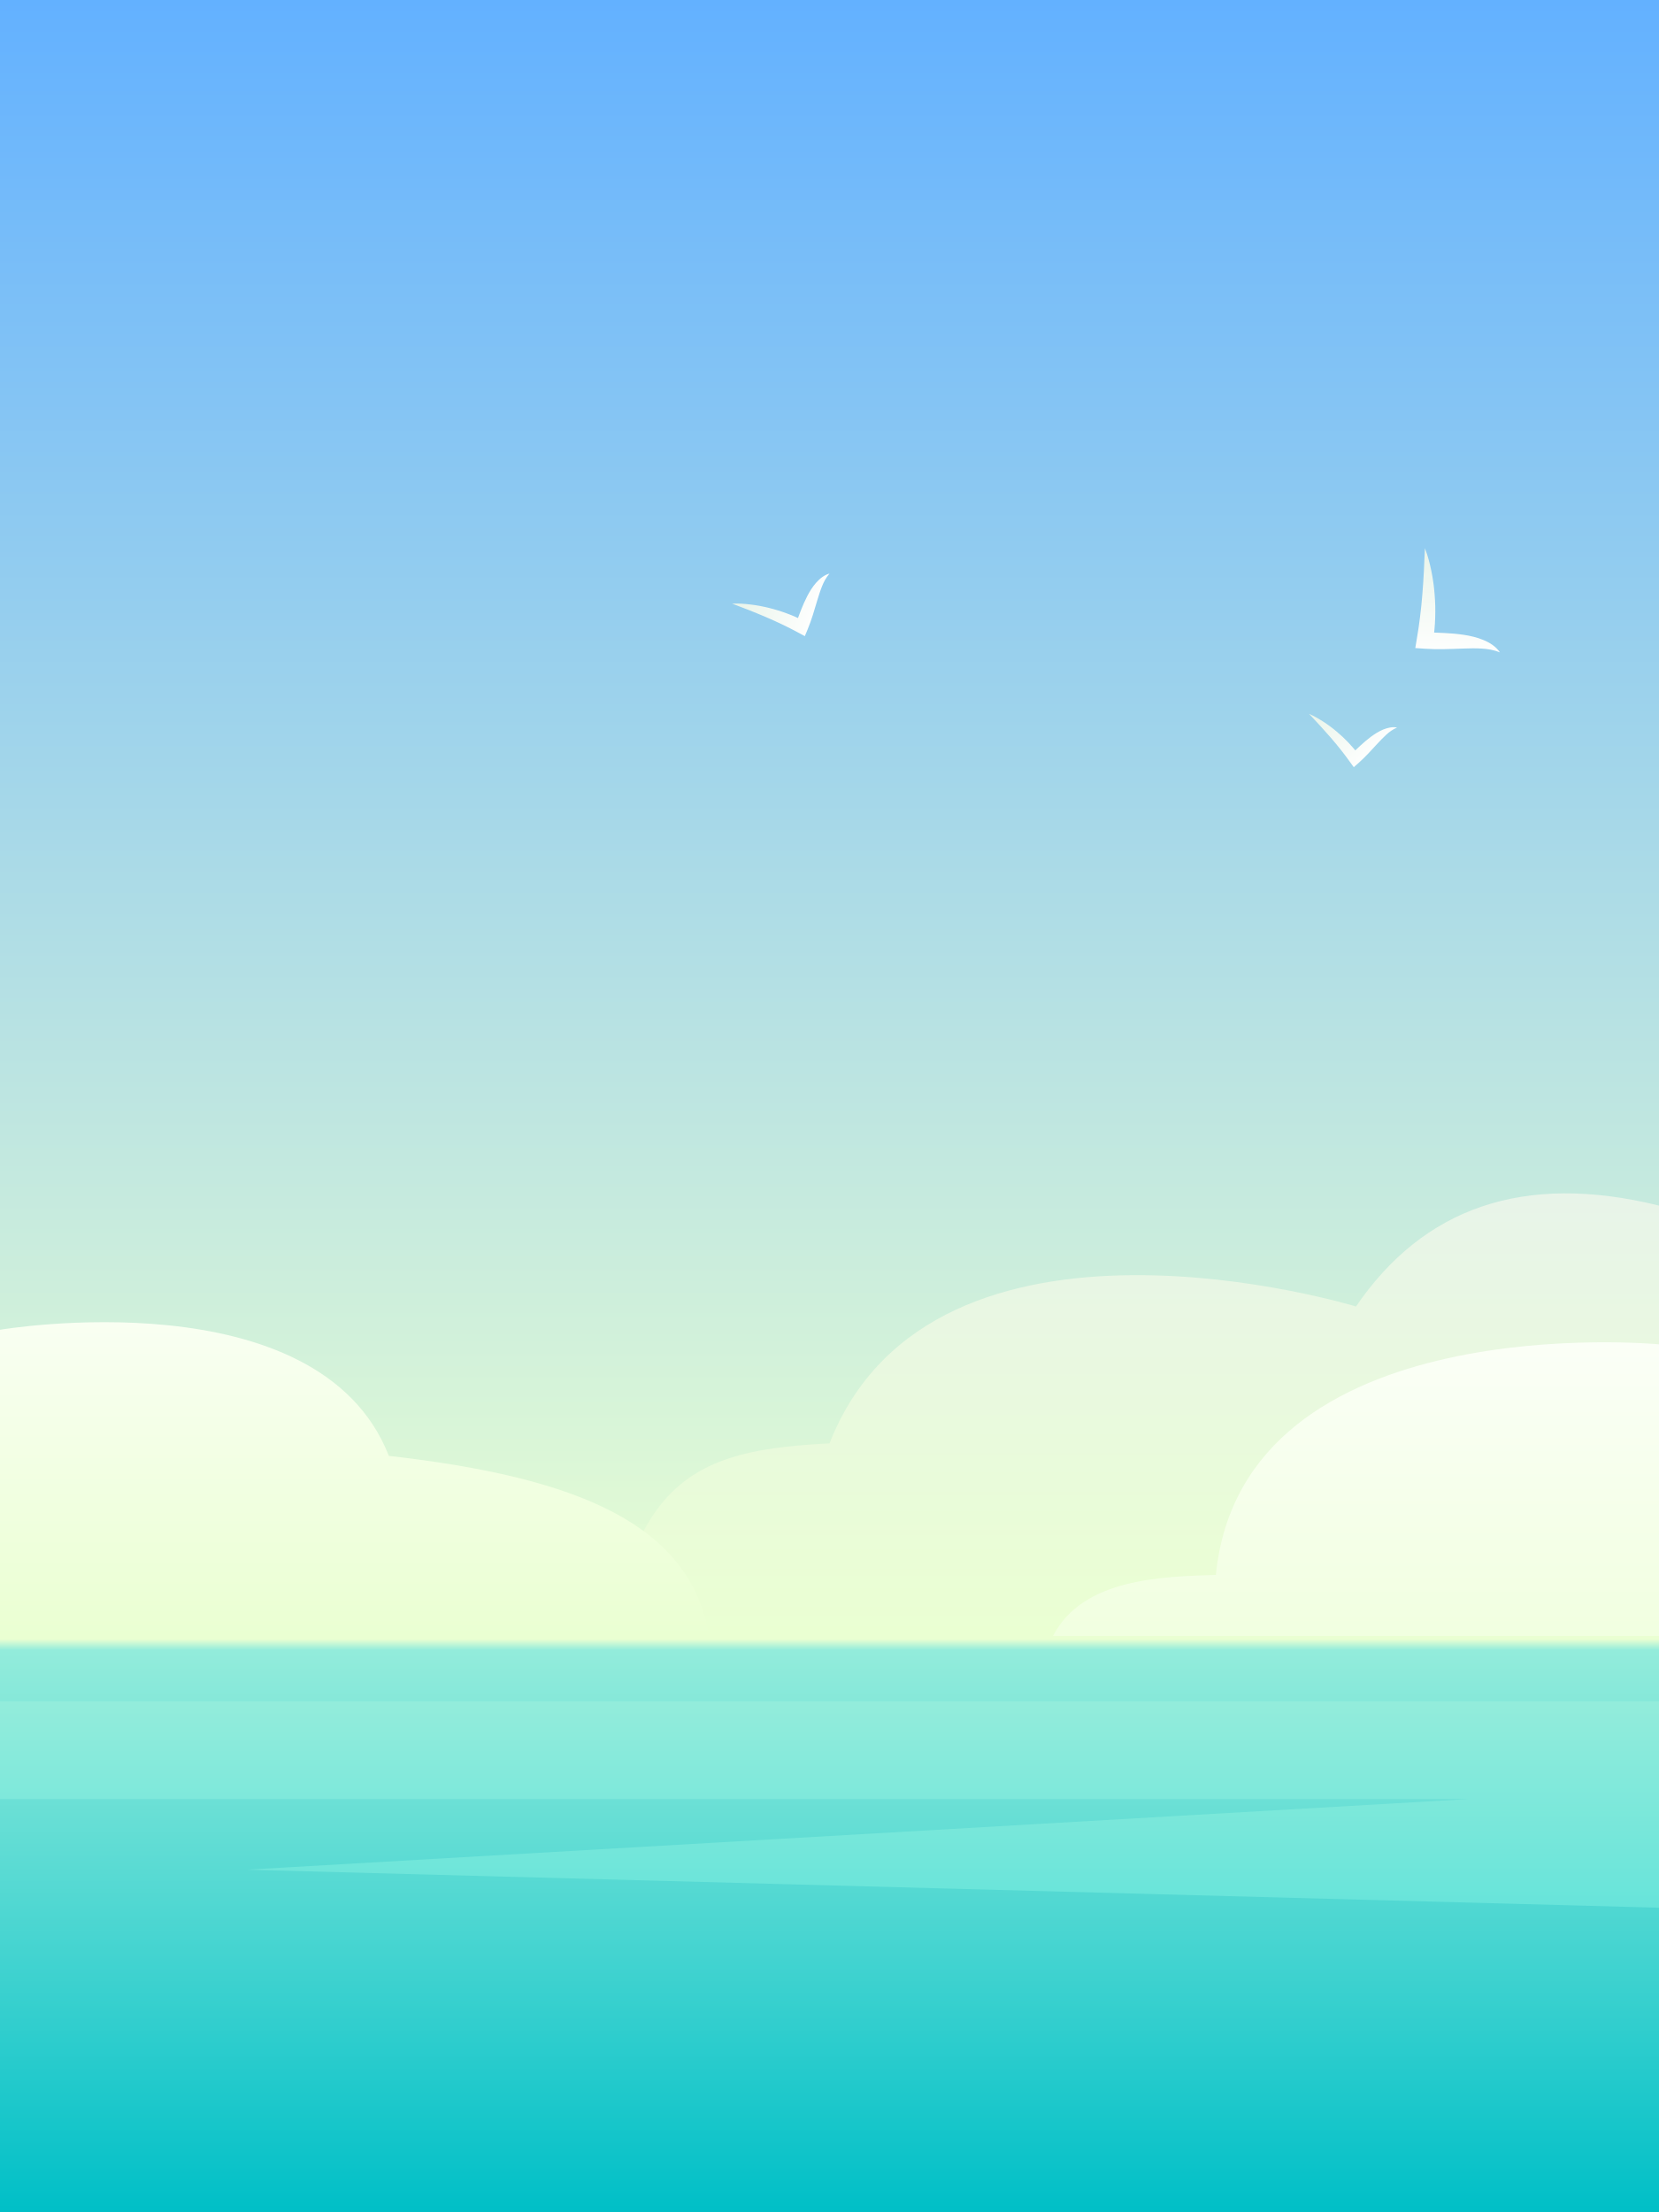
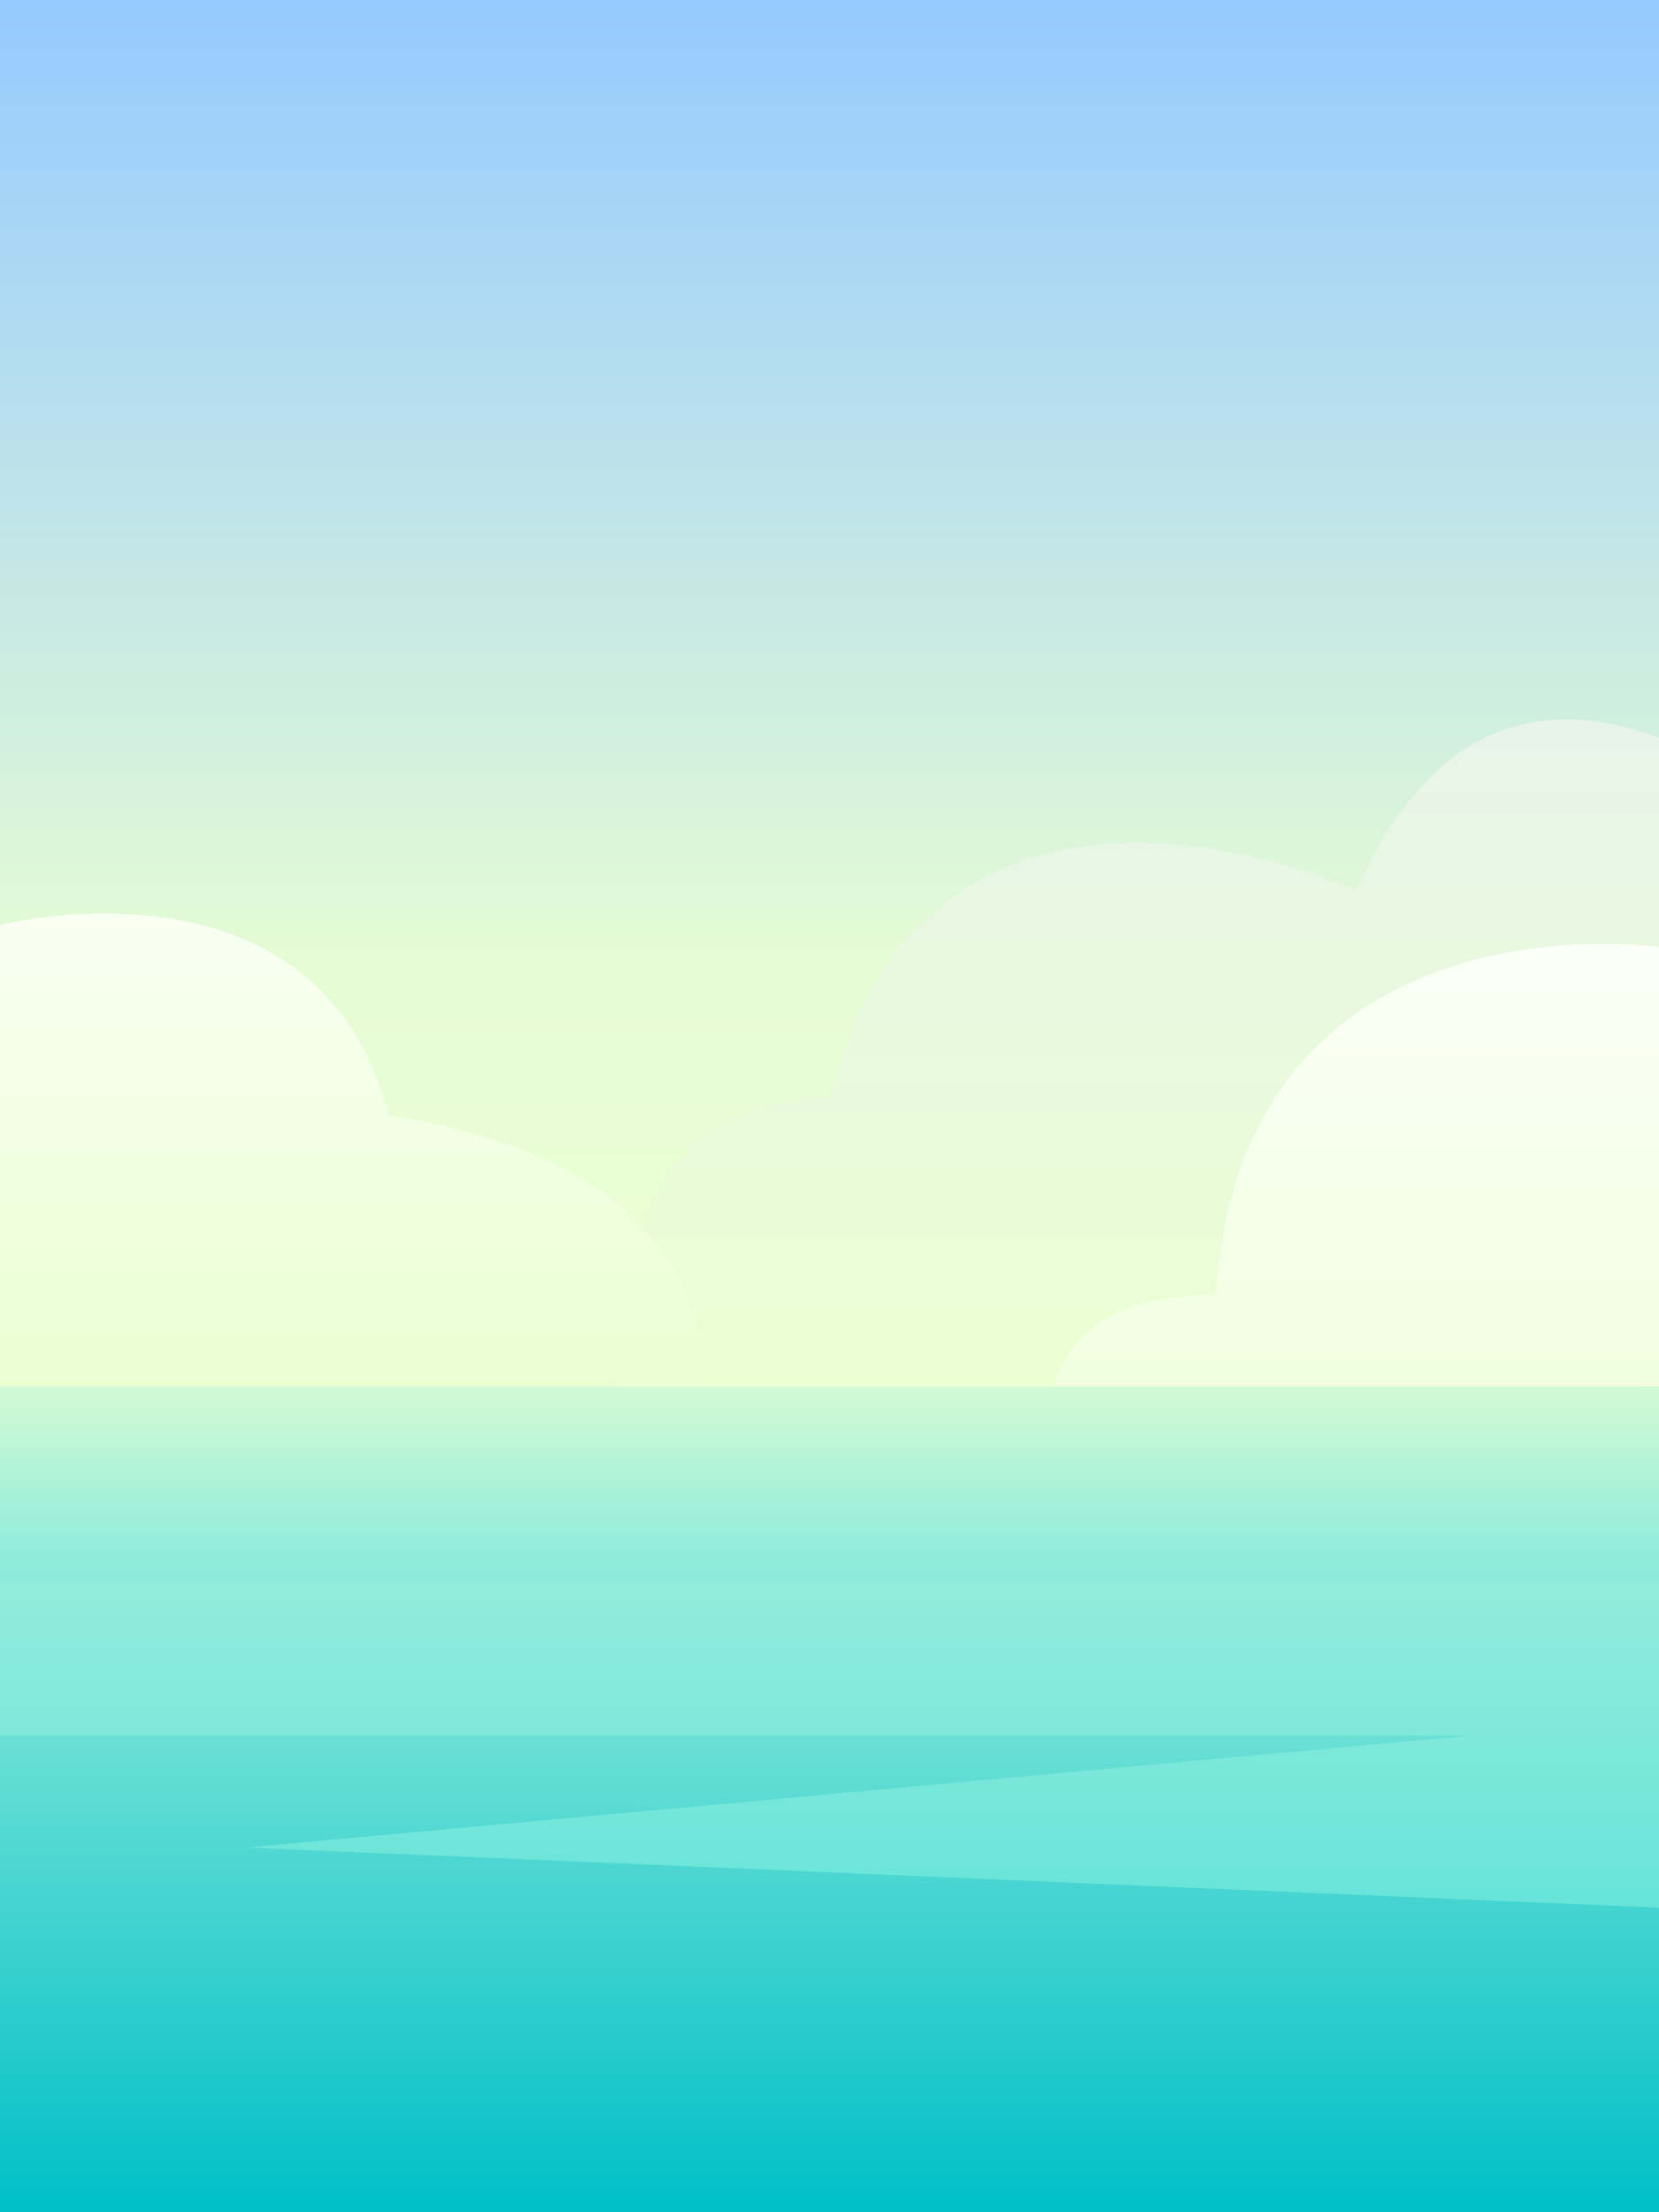
- <svg xmlns="http://www.w3.org/2000/svg" version="1.1" id="Layer_1" x="0px" y="0px" viewBox="0 0 600 800" style="enable-background:new 0 0 600 800;" xml:space="preserve">
-   <style type="text/css">
- 	.st0{fill:url(#SVGID_1_);}
- 	.st1{fill:url(#SVGID_2_);}
- 	.st2{fill:url(#SVGID_3_);}
- 	.st3{fill:url(#SVGID_4_);}
- 	.st4{fill:url(#SVGID_5_);}
- 	.st5{fill:url(#SVGID_6_);}
- 	.st6{fill:url(#SVGID_7_);}
- 	.st7{fill:url(#SVGID_8_);}
- </style>
-   <linearGradient id="SVGID_1_" gradientUnits="userSpaceOnUse" x1="300" y1="800" x2="300" y2="0" gradientTransform="matrix(-1 0 0 1 600 0)">
-     <stop offset="0" style="stop-color:#00BFC7" />
-     <stop offset="0.254" style="stop-color:#93ECDB" />
-     <stop offset="0.259" style="stop-color:#EAFFD2" />
-     <stop offset="1" style="stop-color:#63B1FF" />
-   </linearGradient>
-   <polygon class="st0" points="0,800 600,800 600,0 0,0 " />
-   <linearGradient id="SVGID_2_" gradientUnits="userSpaceOnUse" x1="30.245" y1="591.691" x2="30.245" y2="431.598" gradientTransform="matrix(1 0 0 1 380.3273 0)">
-     <stop offset="0" style="stop-color:#EAFFD2" />
-     <stop offset="1" style="stop-color:#E8F4E9" />
-   </linearGradient>
-   <path class="st1" d="M600,591.69V436.02c-49.25-12.15-85.29,0.95-109.59,36.49c0,0-152.7-46.72-190.41,49.52  c-43.51,2.22-68.7,10-78.85,69.67C296.56,591.69,600,591.69,600,591.69z" />
-   <linearGradient id="SVGID_3_" gradientUnits="userSpaceOnUse" x1="471.755" y1="591.691" x2="471.755" y2="478.183" gradientTransform="matrix(-1 0 0 1 600 0)">
-     <stop offset="0" style="stop-color:#EAFFD2" />
-     <stop offset="1" style="stop-color:#F9FFF2" />
-   </linearGradient>
-   <path class="st2" d="M0,591.69V480.93c0,0,115.11-19.55,140.64,45.61c68.73,7.82,108.98,24.76,115.85,65.15  C205.44,591.69,0,591.69,0,591.69z" />
-   <linearGradient id="SVGID_4_" gradientUnits="userSpaceOnUse" x1="490.409" y1="591.691" x2="490.409" y2="485.454">
-     <stop offset="0" style="stop-color:#F1FFE0" />
-     <stop offset="1" style="stop-color:#FBFFF7" />
-   </linearGradient>
-   <path class="st3" d="M600,486.19c0,0-150.45-14.33-160.27,83.4c-19.64,0.65-48.11,1.21-58.91,22.1c29.45,0,219.18,0,219.18,0V486.19  z" />
-   <g>
-     <linearGradient id="SVGID_5_" gradientUnits="userSpaceOnUse" x1="297.861" y1="219.534" x2="267.351" y2="209.268">
-       <stop offset="0" style="stop-color:#FFFFFF" />
-       <stop offset="1" style="stop-color:#E8F4E9" />
+ <svg xmlns="http://www.w3.org/2000/svg" id="Layer_1" data-name="Layer 1" viewBox="0 0 600 800">
+   <defs>
+     <style>.cls-1{fill:url(#linear-gradient);}.cls-2{fill:url(#linear-gradient-2);}.cls-3{fill:url(#linear-gradient-3);}.cls-4{fill:url(#linear-gradient-4);}.cls-5{fill:url(#linear-gradient-5);}</style>
+     <linearGradient id="linear-gradient" x1="300" y1="800" x2="300" gradientTransform="matrix(1, 0, 0, -1, 0, 800)" gradientUnits="userSpaceOnUse">
+       <stop offset="0" stop-color="#00bfc7" />
+       <stop offset="0.3" stop-color="#93ecdb" />
+       <stop offset="0.4" stop-color="#eaffd2" />
+       <stop offset="0.56" stop-color="#e6fcd4" />
+       <stop offset="1" stop-color="#95caff" />
    </linearGradient>
-     <path class="st4" d="M264.77,218.31c2.27-0.12,4.53,0.06,6.77,0.33c2.25,0.27,4.48,0.69,6.68,1.25c2.2,0.54,4.38,1.22,6.51,2.02   c2.14,0.78,4.22,1.74,6.27,2.77l-3.3,1.2c1.27-3.33,2.47-6.84,4.23-10.25c0.88-1.7,1.92-3.38,3.23-4.88   c1.31-1.47,2.94-2.82,4.84-3.31c-1.25,1.47-2.08,3-2.72,4.65c-0.66,1.63-1.17,3.32-1.7,5.03c-1.03,3.43-2.02,6.99-3.49,10.52   l-1.01,2.42l-2.29-1.22c-1.89-1.01-3.79-2.02-5.75-2.93c-1.94-0.95-3.93-1.82-5.93-2.69c-2-0.86-4.03-1.69-6.09-2.51   C268.96,219.9,266.89,219.11,264.77,218.31z" />
-   </g>
-   <g>
-     <linearGradient id="SVGID_6_" gradientUnits="userSpaceOnUse" x1="527.157" y1="238.249" x2="527.157" y2="197.706">
-       <stop offset="0" style="stop-color:#FFFFFF" />
-       <stop offset="1" style="stop-color:#E8F4E9" />
+     <linearGradient id="linear-gradient-2" x1="30.25" y1="501.45" x2="30.25" y2="260.2" gradientTransform="translate(380.33)" gradientUnits="userSpaceOnUse">
+       <stop offset="0" stop-color="#eaffd2" />
+       <stop offset="1" stop-color="#e8f4e9" />
    </linearGradient>
-     <path class="st5" d="M515.33,198.26c1.05,2.66,1.76,5.43,2.34,8.22c0.56,2.79,0.97,5.62,1.18,8.47c0.15,1.42,0.16,2.85,0.23,4.28   c0,1.43,0.04,2.87-0.03,4.3c-0.08,2.87-0.39,5.74-0.79,8.6l-2.76-3.46c2.24,0.09,4.53,0.13,6.86,0.26   c2.33,0.11,4.69,0.31,7.08,0.67c2.38,0.36,4.8,0.93,7.12,1.89c2.29,0.95,4.55,2.4,5.9,4.45c-2.25-0.92-4.43-1.25-6.65-1.38   c-2.21-0.14-4.43-0.07-6.69,0c-2.26,0.07-4.54,0.18-6.87,0.21c-2.32,0.05-4.69,0.01-7.09-0.16l-3.3-0.23l0.53-3.23   c0.44-2.66,0.89-5.33,1.19-8.04c0.35-2.7,0.6-5.42,0.83-8.16c0.22-2.74,0.41-5.5,0.55-8.27   C515.11,203.9,515.22,201.11,515.33,198.26z" />
-   </g>
-   <g>
-     <linearGradient id="SVGID_7_" gradientUnits="userSpaceOnUse" x1="498.962" y1="271.801" x2="478.93" y2="252.076">
-       <stop offset="0" style="stop-color:#FFFFFF" />
-       <stop offset="1" style="stop-color:#E8F4E9" />
+     <linearGradient id="linear-gradient-3" x1="471.75" y1="501.45" x2="471.75" y2="330.4" gradientTransform="matrix(-1, 0, 0, 1, 600, 0)" gradientUnits="userSpaceOnUse">
+       <stop offset="0" stop-color="#eaffd2" />
+       <stop offset="1" stop-color="#f9fff2" />
    </linearGradient>
-     <path class="st6" d="M473.45,258.19c1.83,0.77,3.53,1.78,5.19,2.85c1.66,1.07,3.25,2.25,4.76,3.53c3.05,2.53,5.79,5.45,8.21,8.65   l-3.05-0.32c2.27-2.13,4.55-4.43,7.24-6.43c1.34-1,2.8-1.92,4.4-2.6c1.59-0.65,3.39-1.09,5.07-0.75c-1.55,0.68-2.78,1.56-3.92,2.61   c-1.14,1.03-2.19,2.16-3.26,3.3c-2.12,2.3-4.26,4.71-6.76,6.92l-1.72,1.51l-1.33-1.83c-1.1-1.51-2.2-3.04-3.39-4.5   c-1.16-1.49-2.39-2.93-3.63-4.38C478.76,263.87,476.16,261.05,473.45,258.19z" />
-   </g>
-   <linearGradient id="SVGID_8_" gradientUnits="userSpaceOnUse" x1="300" y1="689.945" x2="300" y2="615.327">
-     <stop offset="0" style="stop-color:#67E4DA" />
-     <stop offset="1" style="stop-color:#93ECDB" />
-   </linearGradient>
-   <polygon class="st7" points="600,615.33 0,615.33 0,650.67 531.04,650.67 89.22,676.2 600,689.95 " />
+     <linearGradient id="linear-gradient-4" x1="490.41" y1="501.45" x2="490.41" y2="341.36" gradientUnits="userSpaceOnUse">
+       <stop offset="0" stop-color="#f1ffe0" />
+       <stop offset="1" stop-color="#fbfff7" />
+     </linearGradient>
+     <linearGradient id="linear-gradient-5" x1="300" y1="689.95" x2="300" y2="571.78" gradientUnits="userSpaceOnUse">
+       <stop offset="0" stop-color="#67e4da" />
+       <stop offset="1" stop-color="#93ecdb" />
+     </linearGradient>
+   </defs>
+   <rect class="cls-1" width="600" height="800" transform="translate(600 800) rotate(180)" />
+   <path class="cls-2" d="M600,501.45V266.87c-49.25-18.31-85.29,1.43-109.59,55,0,0-152.7-70.4-190.41,74.62-43.51,3.34-68.7,15.07-78.85,105Z" />
+   <path class="cls-3" d="M0,501.45V334.54s115.11-29.45,140.64,68.73c68.72,11.78,109,37.31,115.85,98.18Z" />
+   <path class="cls-4" d="M600,342.47s-150.45-21.6-160.27,125.67c-19.64,1-48.11,1.82-58.91,33.31H600Z" />
+   <polygon class="cls-5" points="600 571.78 0 571.78 0 627.75 531.04 627.75 89.22 668.18 600 689.95 600 571.78" />
</svg>
